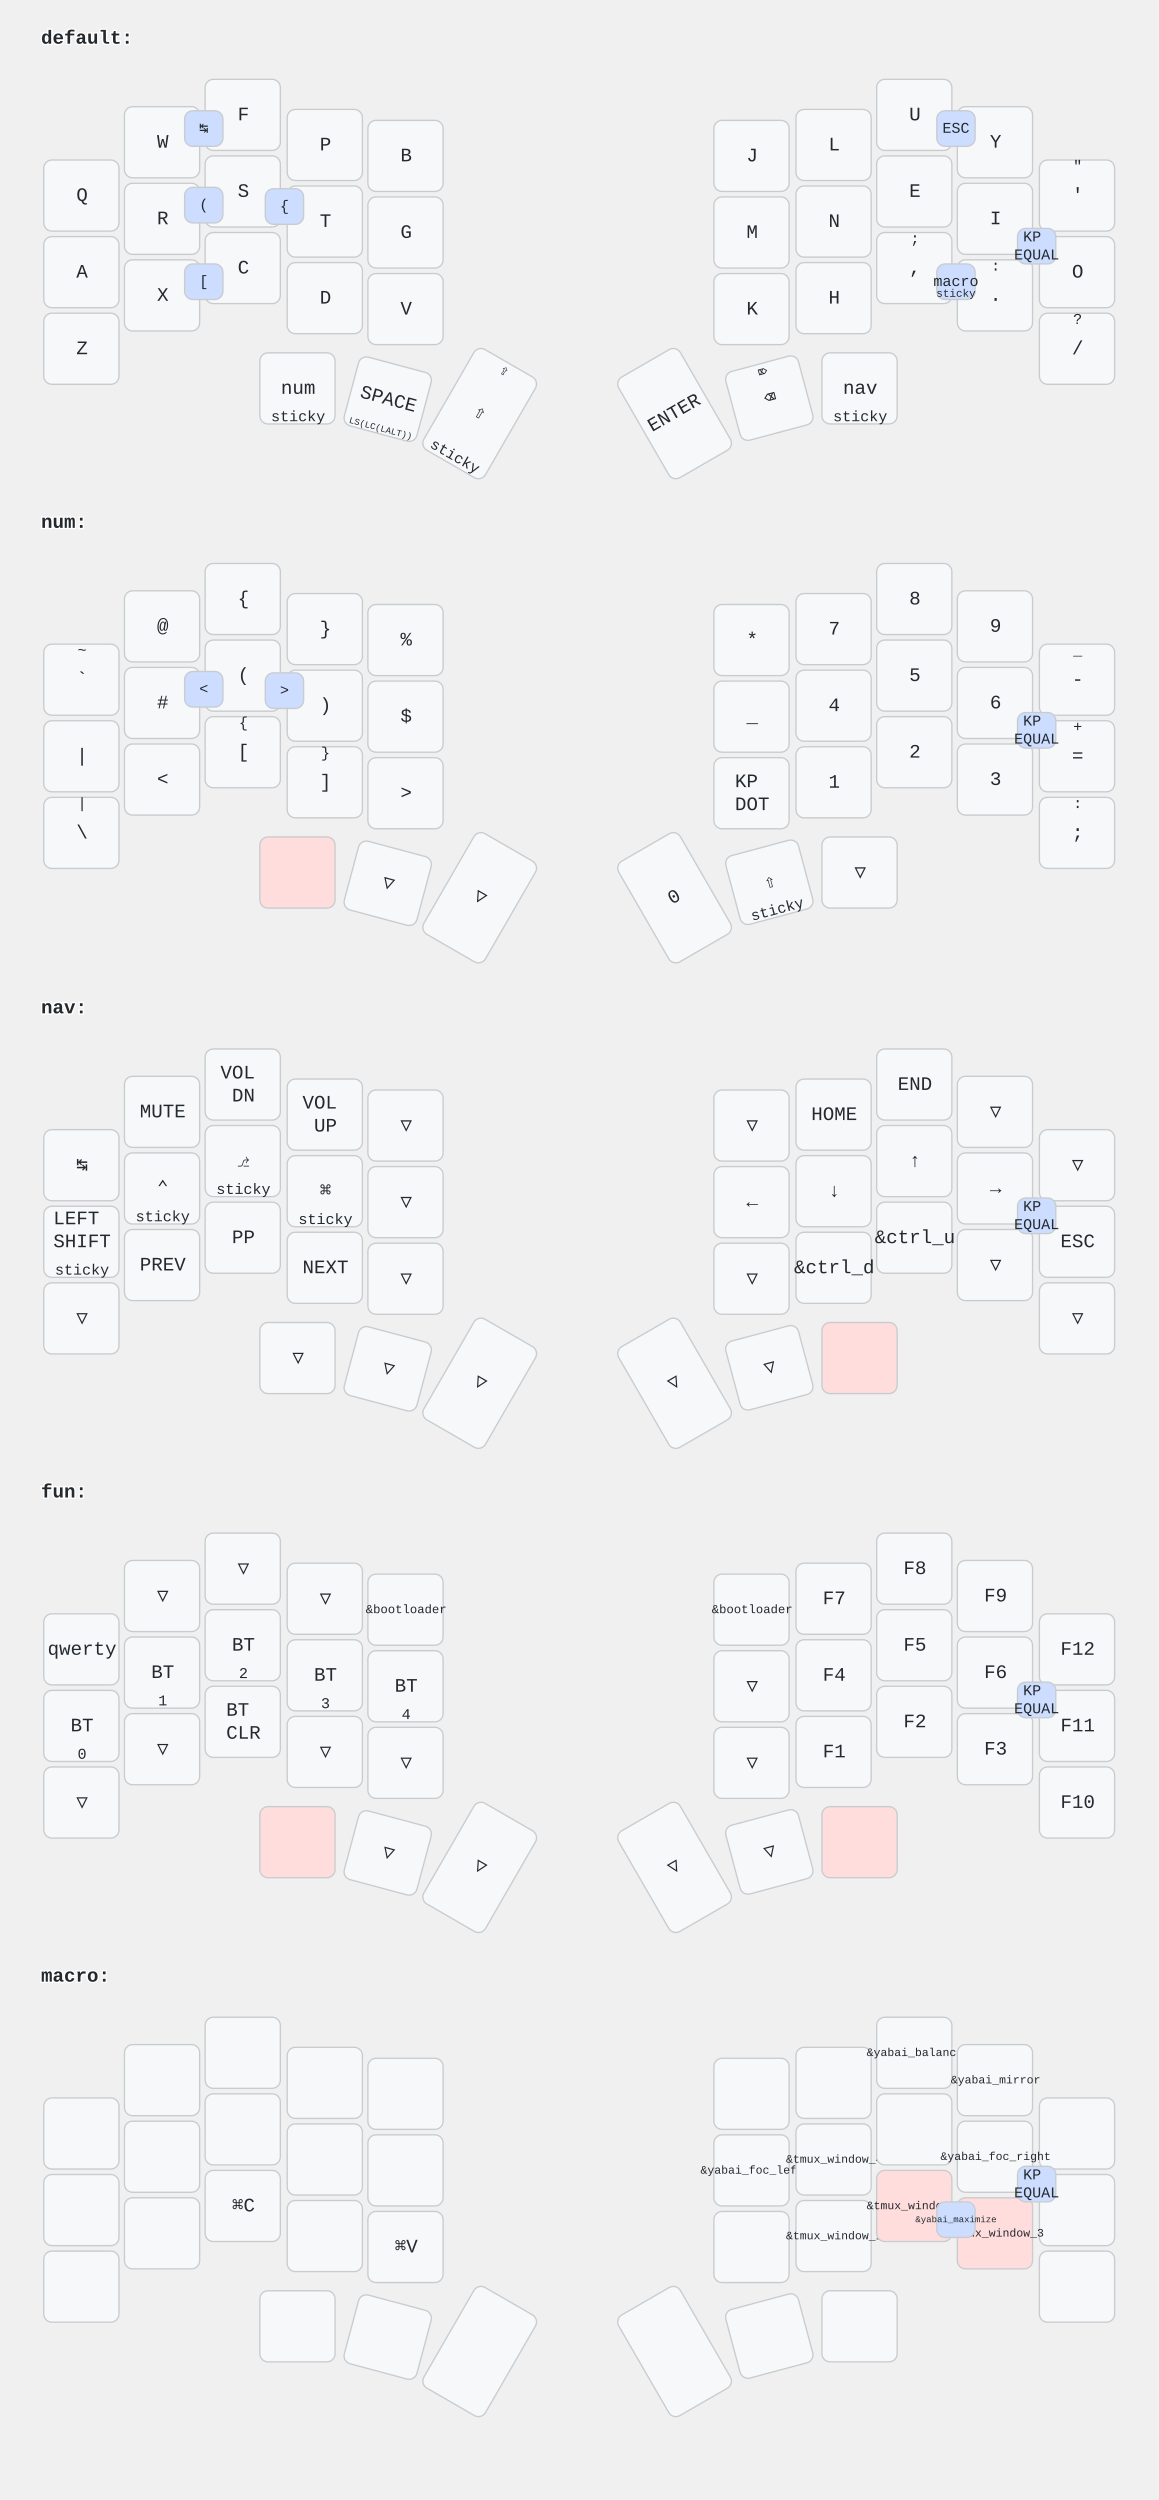
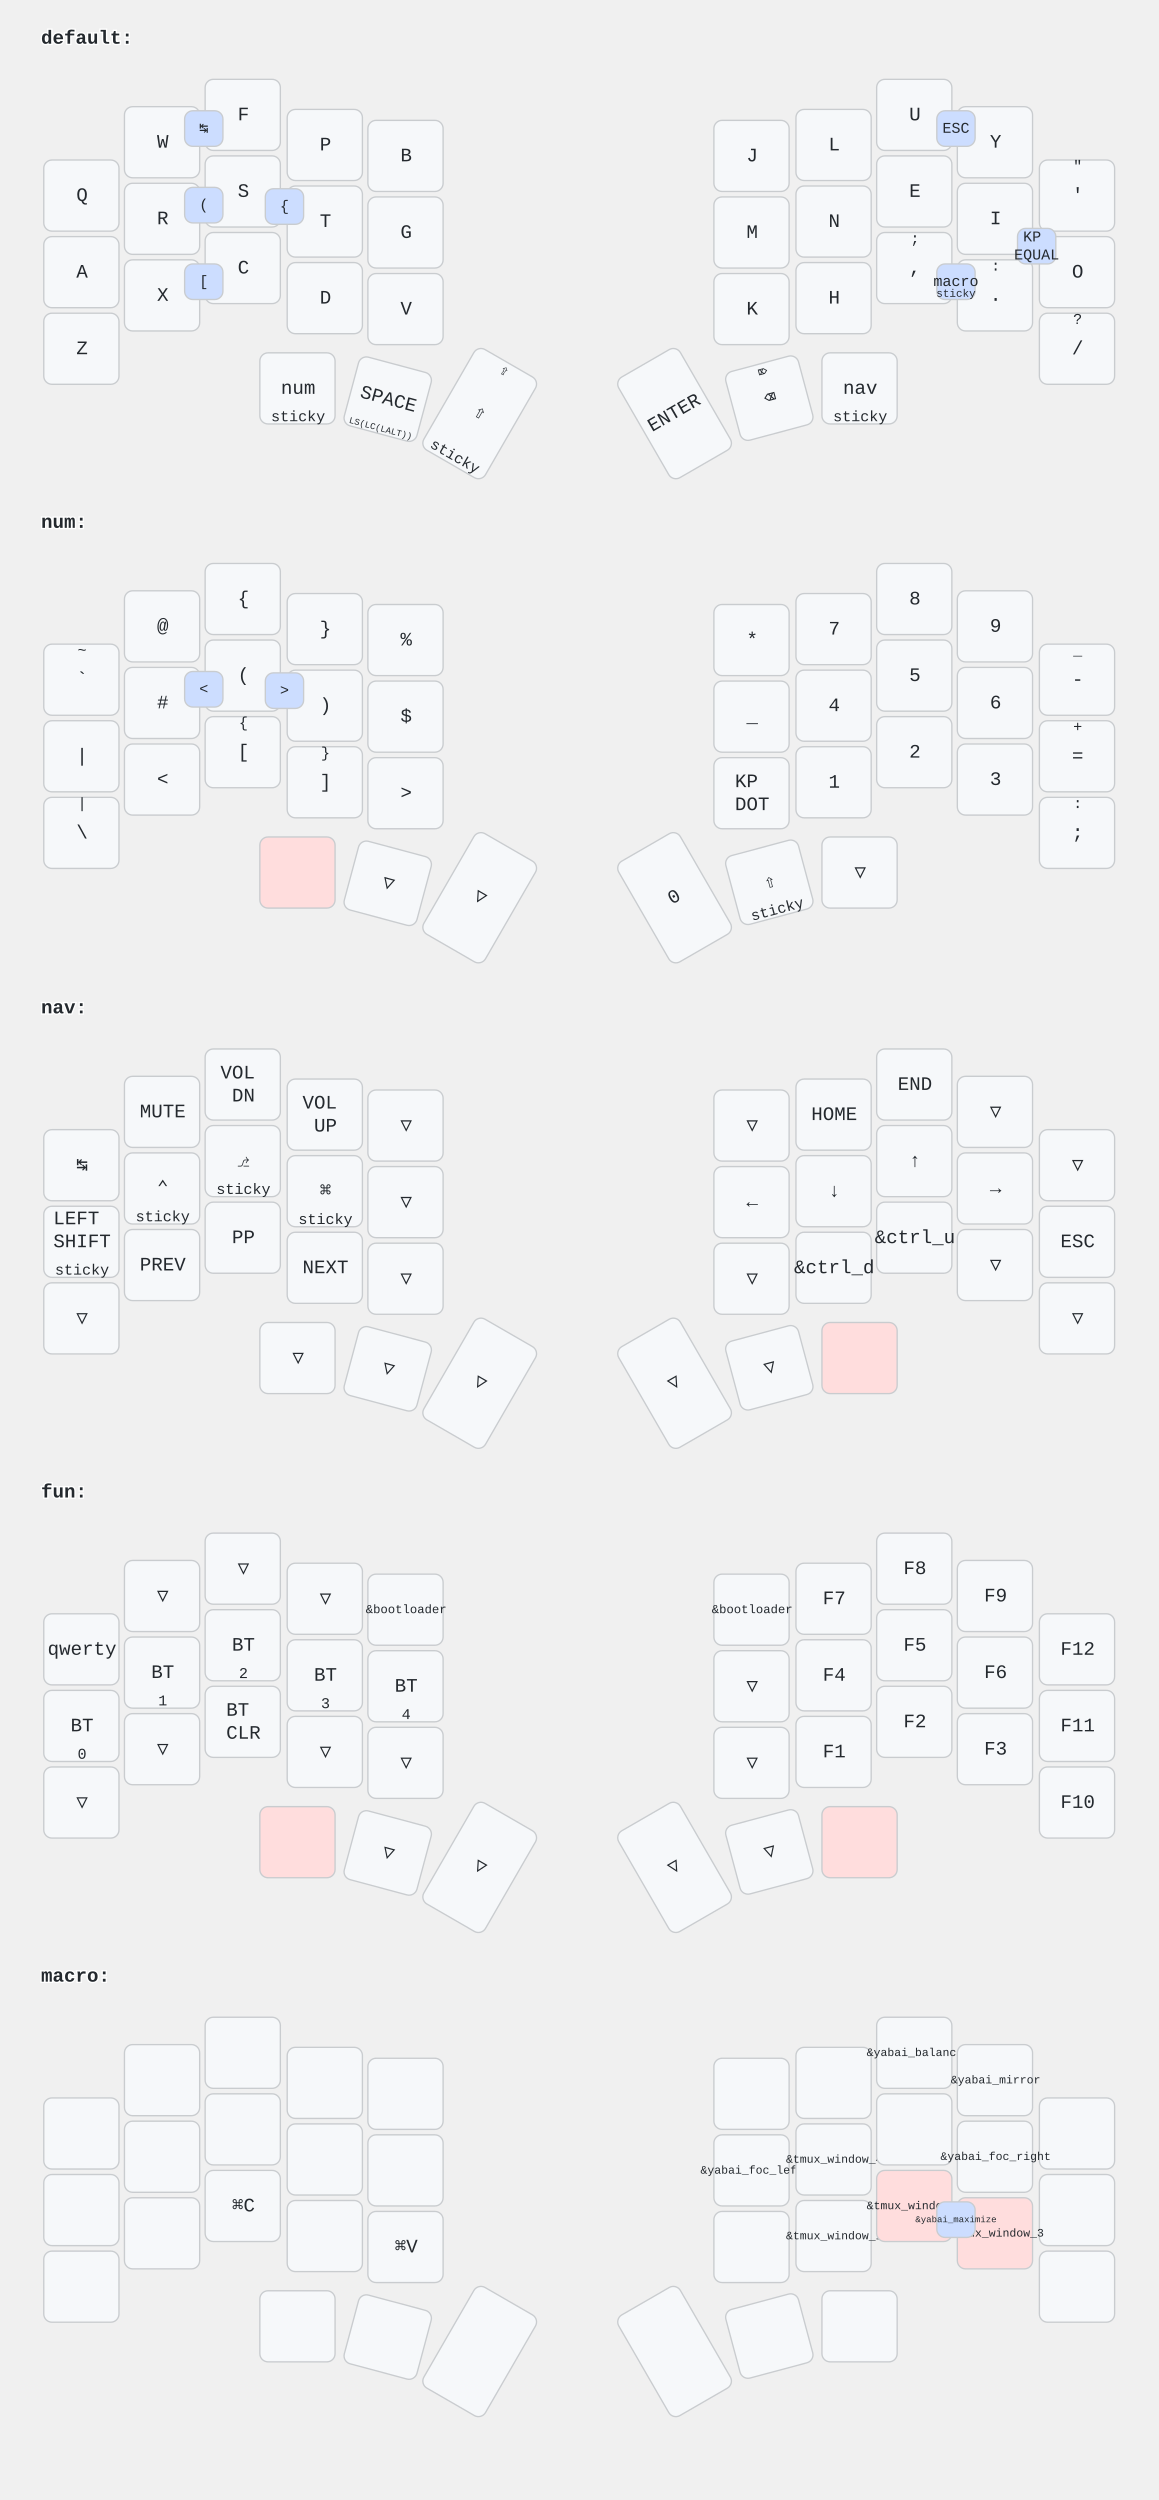
<svg xmlns="http://www.w3.org/2000/svg" width="847" height="1828" viewBox="0 0 847 1828" class="keymap">
  <style>/* font and background color specifications */
svg {
    font-family: SFMono-Regular,Consolas,Liberation Mono,Menlo,monospace;
    font-size: 14px;
    font-kerning: normal;
    text-rendering: optimizeLegibility;
    fill: #24292e;
}

/* default key styling */
rect {
    fill: #f6f8fa;
    stroke: #c9cccf;
    stroke-width: 1;
}

/* color accent for combo boxes */
rect.combo {
    fill: #cdf;
}

/* color accent for held keys */
rect.held, rect.combo.held {
    fill: #fdd;
}

/* color accent for ghost (optional) keys */
rect.ghost, rect.combo.ghost {
    fill: #ddd;
}

text {
    text-anchor: middle;
    dominant-baseline: middle;
}

/* styling for layer labels */
text.label {
    font-weight: bold;
    text-anchor: start;
    stroke: white;
    stroke-width: 2;
    paint-order: stroke;
}

/* styling for combo tap, and key hold/shifted label text */
text.combo, text.hold, text.shifted {
    font-size: 11px;
}

text.hold {
    text-anchor: middle;
    dominant-baseline: auto;
}

text.shifted {
    text-anchor: middle;
    dominant-baseline: hanging;
}

/* styling for hold/shifted label text in combo box */
text.combo.hold, text.combo.shifted {
    font-size: 8px;
}

/* styling for combo dendrons */
path {
    stroke-width: 1;
    stroke: gray;
    fill: none;
}
</style>
  <g transform="translate(30, 0)" class="layer-default">
    <text x="0" y="28" class="label">default:</text>
    <g transform="translate(0, 56)">
      <g transform="translate(30, 87)" class="key keypos-0">
        <rect rx="6" ry="6" x="-28" y="-26" width="55" height="52" class="key" />
        <text x="0" y="0" class="key tap">Q</text>
      </g>
      <g transform="translate(89, 48)" class="key keypos-1">
        <rect rx="6" ry="6" x="-28" y="-26" width="55" height="52" class="key" />
        <text x="0" y="0" class="key tap">W</text>
      </g>
      <g transform="translate(148, 28)" class="key keypos-2">
        <rect rx="6" ry="6" x="-28" y="-26" width="55" height="52" class="key" />
        <text x="0" y="0" class="key tap">F</text>
      </g>
      <g transform="translate(208, 50)" class="key keypos-3">
        <rect rx="6" ry="6" x="-28" y="-26" width="55" height="52" class="key" />
        <text x="0" y="0" class="key tap">P</text>
      </g>
      <g transform="translate(267, 58)" class="key keypos-4">
        <rect rx="6" ry="6" x="-28" y="-26" width="55" height="52" class="key" />
        <text x="0" y="0" class="key tap">B</text>
      </g>
      <g transform="translate(520, 58)" class="key keypos-5">
        <rect rx="6" ry="6" x="-28" y="-26" width="55" height="52" class="key" />
        <text x="0" y="0" class="key tap">J</text>
      </g>
      <g transform="translate(580, 50)" class="key keypos-6">
        <rect rx="6" ry="6" x="-28" y="-26" width="55" height="52" class="key" />
        <text x="0" y="0" class="key tap">L</text>
      </g>
      <g transform="translate(639, 28)" class="key keypos-7">
        <rect rx="6" ry="6" x="-28" y="-26" width="55" height="52" class="key" />
        <text x="0" y="0" class="key tap">U</text>
      </g>
      <g transform="translate(698, 48)" class="key keypos-8">
        <rect rx="6" ry="6" x="-28" y="-26" width="55" height="52" class="key" />
        <text x="0" y="0" class="key tap">Y</text>
      </g>
      <g transform="translate(758, 87)" class="key keypos-9">
        <rect rx="6" ry="6" x="-28" y="-26" width="55" height="52" class="key" />
        <text x="0" y="0" class="key tap">'</text>
        <text x="0" y="-24" class="key shifted">"</text>
      </g>
      <g transform="translate(30, 143)" class="key keypos-10">
        <rect rx="6" ry="6" x="-28" y="-26" width="55" height="52" class="key" />
        <text x="0" y="0" class="key tap">A</text>
      </g>
      <g transform="translate(89, 104)" class="key keypos-11">
        <rect rx="6" ry="6" x="-28" y="-26" width="55" height="52" class="key" />
        <text x="0" y="0" class="key tap">R</text>
      </g>
      <g transform="translate(148, 84)" class="key keypos-12">
        <rect rx="6" ry="6" x="-28" y="-26" width="55" height="52" class="key" />
        <text x="0" y="0" class="key tap">S</text>
      </g>
      <g transform="translate(208, 106)" class="key keypos-13">
        <rect rx="6" ry="6" x="-28" y="-26" width="55" height="52" class="key" />
        <text x="0" y="0" class="key tap">T</text>
      </g>
      <g transform="translate(267, 114)" class="key keypos-14">
        <rect rx="6" ry="6" x="-28" y="-26" width="55" height="52" class="key" />
        <text x="0" y="0" class="key tap">G</text>
      </g>
      <g transform="translate(520, 114)" class="key keypos-15">
        <rect rx="6" ry="6" x="-28" y="-26" width="55" height="52" class="key" />
        <text x="0" y="0" class="key tap">M</text>
      </g>
      <g transform="translate(580, 106)" class="key keypos-16">
        <rect rx="6" ry="6" x="-28" y="-26" width="55" height="52" class="key" />
        <text x="0" y="0" class="key tap">N</text>
      </g>
      <g transform="translate(639, 84)" class="key keypos-17">
        <rect rx="6" ry="6" x="-28" y="-26" width="55" height="52" class="key" />
        <text x="0" y="0" class="key tap">E</text>
      </g>
      <g transform="translate(698, 104)" class="key keypos-18">
        <rect rx="6" ry="6" x="-28" y="-26" width="55" height="52" class="key" />
        <text x="0" y="0" class="key tap">I</text>
      </g>
      <g transform="translate(758, 143)" class="key keypos-19">
        <rect rx="6" ry="6" x="-28" y="-26" width="55" height="52" class="key" />
        <text x="0" y="0" class="key tap">O</text>
      </g>
      <g transform="translate(30, 199)" class="key keypos-20">
        <rect rx="6" ry="6" x="-28" y="-26" width="55" height="52" class="key" />
        <text x="0" y="0" class="key tap">Z</text>
      </g>
      <g transform="translate(89, 160)" class="key keypos-21">
        <rect rx="6" ry="6" x="-28" y="-26" width="55" height="52" class="key" />
        <text x="0" y="0" class="key tap">X</text>
      </g>
      <g transform="translate(148, 140)" class="key keypos-22">
        <rect rx="6" ry="6" x="-28" y="-26" width="55" height="52" class="key" />
        <text x="0" y="0" class="key tap">C</text>
      </g>
      <g transform="translate(208, 162)" class="key keypos-23">
        <rect rx="6" ry="6" x="-28" y="-26" width="55" height="52" class="key" />
        <text x="0" y="0" class="key tap">D</text>
      </g>
      <g transform="translate(267, 170)" class="key keypos-24">
        <rect rx="6" ry="6" x="-28" y="-26" width="55" height="52" class="key" />
        <text x="0" y="0" class="key tap">V</text>
      </g>
      <g transform="translate(520, 170)" class="key keypos-25">
        <rect rx="6" ry="6" x="-28" y="-26" width="55" height="52" class="key" />
        <text x="0" y="0" class="key tap">K</text>
      </g>
      <g transform="translate(580, 162)" class="key keypos-26">
        <rect rx="6" ry="6" x="-28" y="-26" width="55" height="52" class="key" />
        <text x="0" y="0" class="key tap">H</text>
      </g>
      <g transform="translate(639, 140)" class="key keypos-27">
        <rect rx="6" ry="6" x="-28" y="-26" width="55" height="52" class="key" />
        <text x="0" y="0" class="key tap">,</text>
        <text x="0" y="-24" class="key shifted">;</text>
      </g>
      <g transform="translate(698, 160)" class="key keypos-28">
        <rect rx="6" ry="6" x="-28" y="-26" width="55" height="52" class="key" />
        <text x="0" y="0" class="key tap">.</text>
        <text x="0" y="-24" class="key shifted">:</text>
      </g>
      <g transform="translate(758, 199)" class="key keypos-29">
        <rect rx="6" ry="6" x="-28" y="-26" width="55" height="52" class="key" />
        <text x="0" y="0" class="key tap">/</text>
        <text x="0" y="-24" class="key shifted">?</text>
      </g>
      <g transform="translate(188, 228)" class="key keypos-30">
        <rect rx="6" ry="6" x="-28" y="-26" width="55" height="52" class="key" />
        <text x="0" y="0" class="key tap">num</text>
        <text x="0" y="24" class="key hold">sticky</text>
      </g>
      <g transform="translate(254, 236) rotate(15.0)" class="key keypos-31">
        <rect rx="6" ry="6" x="-28" y="-26" width="55" height="52" class="key" />
        <text x="0" y="0" class="key tap">SPACE</text>
        <text x="0" y="24" class="key hold">
          <tspan style="font-size: 60%">LS(LC(LALT))</tspan>
        </text>
      </g>
      <g transform="translate(321, 246) rotate(30.0)" class="key keypos-32">
        <rect rx="6" ry="6" x="-26" y="-42" width="52" height="85" class="key" />
        <text x="0" y="0" class="key tap">⇧</text>
        <text x="0" y="40" class="key hold">sticky</text>
        <text x="0" y="-40" class="key shifted">⇪</text>
      </g>
      <g transform="translate(463, 246) rotate(-30.0)" class="key keypos-33">
        <rect rx="6" ry="6" x="-26" y="-42" width="52" height="85" class="key" />
        <text x="0" y="0" class="key tap">ENTER</text>
      </g>
      <g transform="translate(533, 235) rotate(-15.0)" class="key keypos-34">
        <rect rx="6" ry="6" x="-28" y="-26" width="55" height="52" class="key" />
        <text x="0" y="0" class="key tap">⌫</text>
        <text x="0" y="-24" class="key shifted">⌦</text>
      </g>
      <g transform="translate(599, 228)" class="key keypos-35">
        <rect rx="6" ry="6" x="-28" y="-26" width="55" height="52" class="key" />
        <text x="0" y="0" class="key tap">nav</text>
        <text x="0" y="24" class="key hold">sticky</text>
      </g>
      <g class="combo combopos-0">
        <rect rx="6" ry="6" x="105" y="25" width="28" height="26" class="combo" />
        <text x="119" y="38" class="combo tap">↹</text>
      </g>
      <g class="combo combopos-1">
        <rect rx="6" ry="6" x="655" y="25" width="28" height="26" class="combo" />
        <text x="669" y="38" class="combo tap">ESC</text>
      </g>
      <g class="combo combopos-2">
        <rect rx="6" ry="6" x="655" y="137" width="28" height="26" class="combo" />
        <text x="669" y="150" class="combo tap">macro</text>
        <text x="669" y="161" class="combo hold">sticky</text>
      </g>
      <g class="combo combopos-3">
        <rect rx="6" ry="6" x="105" y="81" width="28" height="26" class="combo" />
        <text x="119" y="94" class="combo tap">(</text>
      </g>
      <g class="combo combopos-4">
        <rect rx="6" ry="6" x="164" y="82" width="28" height="26" class="combo" />
        <text x="178" y="95" class="combo tap">{</text>
      </g>
      <g class="combo combopos-5">
        <rect rx="6" ry="6" x="105" y="137" width="28" height="26" class="combo" />
        <text x="119" y="150" class="combo tap">[</text>
      </g>
      <g class="combo combopos-6">
        <rect rx="6" ry="6" x="714" y="111" width="28" height="26" class="combo" />
        <text x="728" y="124" class="combo tap">
          <tspan x="728" dy="-0.6em">KP</tspan>
          <tspan x="728" dy="1.2em">EQUAL</tspan>
        </text>
      </g>
    </g>
  </g>
  <g transform="translate(30, 354)" class="layer-num">
    <text x="0" y="28" class="label">num:</text>
    <g transform="translate(0, 56)">
      <g transform="translate(30, 87)" class="key keypos-0">
        <rect rx="6" ry="6" x="-28" y="-26" width="55" height="52" class="key" />
        <text x="0" y="0" class="key tap">`</text>
        <text x="0" y="-24" class="key shifted">~</text>
      </g>
      <g transform="translate(89, 48)" class="key keypos-1">
        <rect rx="6" ry="6" x="-28" y="-26" width="55" height="52" class="key" />
        <text x="0" y="0" class="key tap">@</text>
      </g>
      <g transform="translate(148, 28)" class="key keypos-2">
        <rect rx="6" ry="6" x="-28" y="-26" width="55" height="52" class="key" />
        <text x="0" y="0" class="key tap">{</text>
      </g>
      <g transform="translate(208, 50)" class="key keypos-3">
        <rect rx="6" ry="6" x="-28" y="-26" width="55" height="52" class="key" />
        <text x="0" y="0" class="key tap">}</text>
      </g>
      <g transform="translate(267, 58)" class="key keypos-4">
        <rect rx="6" ry="6" x="-28" y="-26" width="55" height="52" class="key" />
        <text x="0" y="0" class="key tap">%</text>
      </g>
      <g transform="translate(520, 58)" class="key keypos-5">
        <rect rx="6" ry="6" x="-28" y="-26" width="55" height="52" class="key" />
        <text x="0" y="0" class="key tap">*</text>
      </g>
      <g transform="translate(580, 50)" class="key keypos-6">
        <rect rx="6" ry="6" x="-28" y="-26" width="55" height="52" class="key" />
        <text x="0" y="0" class="key tap">7</text>
      </g>
      <g transform="translate(639, 28)" class="key keypos-7">
        <rect rx="6" ry="6" x="-28" y="-26" width="55" height="52" class="key" />
        <text x="0" y="0" class="key tap">8</text>
      </g>
      <g transform="translate(698, 48)" class="key keypos-8">
        <rect rx="6" ry="6" x="-28" y="-26" width="55" height="52" class="key" />
        <text x="0" y="0" class="key tap">9</text>
      </g>
      <g transform="translate(758, 87)" class="key keypos-9">
        <rect rx="6" ry="6" x="-28" y="-26" width="55" height="52" class="key" />
        <text x="0" y="0" class="key tap">-</text>
        <text x="0" y="-24" class="key shifted">_</text>
      </g>
      <g transform="translate(30, 143)" class="key keypos-10">
        <rect rx="6" ry="6" x="-28" y="-26" width="55" height="52" class="key" />
        <text x="0" y="0" class="key tap">|</text>
      </g>
      <g transform="translate(89, 104)" class="key keypos-11">
        <rect rx="6" ry="6" x="-28" y="-26" width="55" height="52" class="key" />
        <text x="0" y="0" class="key tap">#</text>
      </g>
      <g transform="translate(148, 84)" class="key keypos-12">
        <rect rx="6" ry="6" x="-28" y="-26" width="55" height="52" class="key" />
        <text x="0" y="0" class="key tap">(</text>
      </g>
      <g transform="translate(208, 106)" class="key keypos-13">
        <rect rx="6" ry="6" x="-28" y="-26" width="55" height="52" class="key" />
        <text x="0" y="0" class="key tap">)</text>
      </g>
      <g transform="translate(267, 114)" class="key keypos-14">
        <rect rx="6" ry="6" x="-28" y="-26" width="55" height="52" class="key" />
        <text x="0" y="0" class="key tap">$</text>
      </g>
      <g transform="translate(520, 114)" class="key keypos-15">
        <rect rx="6" ry="6" x="-28" y="-26" width="55" height="52" class="key" />
        <text x="0" y="0" class="key tap">_</text>
      </g>
      <g transform="translate(580, 106)" class="key keypos-16">
        <rect rx="6" ry="6" x="-28" y="-26" width="55" height="52" class="key" />
        <text x="0" y="0" class="key tap">4</text>
      </g>
      <g transform="translate(639, 84)" class="key keypos-17">
        <rect rx="6" ry="6" x="-28" y="-26" width="55" height="52" class="key" />
        <text x="0" y="0" class="key tap">5</text>
      </g>
      <g transform="translate(698, 104)" class="key keypos-18">
        <rect rx="6" ry="6" x="-28" y="-26" width="55" height="52" class="key" />
        <text x="0" y="0" class="key tap">6</text>
      </g>
      <g transform="translate(758, 143)" class="key keypos-19">
        <rect rx="6" ry="6" x="-28" y="-26" width="55" height="52" class="key" />
        <text x="0" y="0" class="key tap">=</text>
        <text x="0" y="-24" class="key shifted">+</text>
      </g>
      <g transform="translate(30, 199)" class="key keypos-20">
        <rect rx="6" ry="6" x="-28" y="-26" width="55" height="52" class="key" />
        <text x="0" y="0" class="key tap">\</text>
        <text x="0" y="-24" class="key shifted">|</text>
      </g>
      <g transform="translate(89, 160)" class="key keypos-21">
        <rect rx="6" ry="6" x="-28" y="-26" width="55" height="52" class="key" />
        <text x="0" y="0" class="key tap">&lt;</text>
      </g>
      <g transform="translate(148, 140)" class="key keypos-22">
        <rect rx="6" ry="6" x="-28" y="-26" width="55" height="52" class="key" />
        <text x="0" y="0" class="key tap">[</text>
        <text x="0" y="-24" class="key shifted">{</text>
      </g>
      <g transform="translate(208, 162)" class="key keypos-23">
        <rect rx="6" ry="6" x="-28" y="-26" width="55" height="52" class="key" />
        <text x="0" y="0" class="key tap">]</text>
        <text x="0" y="-24" class="key shifted">}</text>
      </g>
      <g transform="translate(267, 170)" class="key keypos-24">
        <rect rx="6" ry="6" x="-28" y="-26" width="55" height="52" class="key" />
        <text x="0" y="0" class="key tap">&gt;</text>
      </g>
      <g transform="translate(520, 170)" class="key keypos-25">
        <rect rx="6" ry="6" x="-28" y="-26" width="55" height="52" class="key" />
        <text x="0" y="0" class="key tap">
          <tspan x="0" dy="-0.6em">KP</tspan>
          <tspan x="0" dy="1.2em">DOT</tspan>
        </text>
      </g>
      <g transform="translate(580, 162)" class="key keypos-26">
        <rect rx="6" ry="6" x="-28" y="-26" width="55" height="52" class="key" />
        <text x="0" y="0" class="key tap">1</text>
      </g>
      <g transform="translate(639, 140)" class="key keypos-27">
        <rect rx="6" ry="6" x="-28" y="-26" width="55" height="52" class="key" />
        <text x="0" y="0" class="key tap">2</text>
      </g>
      <g transform="translate(698, 160)" class="key keypos-28">
        <rect rx="6" ry="6" x="-28" y="-26" width="55" height="52" class="key" />
        <text x="0" y="0" class="key tap">3</text>
      </g>
      <g transform="translate(758, 199)" class="key keypos-29">
        <rect rx="6" ry="6" x="-28" y="-26" width="55" height="52" class="key" />
        <text x="0" y="0" class="key tap">;</text>
        <text x="0" y="-24" class="key shifted">:</text>
      </g>
      <g transform="translate(188, 228)" class="key held keypos-30">
        <rect rx="6" ry="6" x="-28" y="-26" width="55" height="52" class="key held" />
      </g>
      <g transform="translate(254, 236) rotate(15.0)" class="key trans keypos-31">
        <rect rx="6" ry="6" x="-28" y="-26" width="55" height="52" class="key trans" />
        <text x="0" y="0" class="key trans tap">▽</text>
      </g>
      <g transform="translate(321, 246) rotate(30.0)" class="key trans keypos-32">
        <rect rx="6" ry="6" x="-26" y="-42" width="52" height="85" class="key trans" />
        <text x="0" y="0" class="key trans tap">▽</text>
      </g>
      <g transform="translate(463, 246) rotate(-30.0)" class="key keypos-33">
        <rect rx="6" ry="6" x="-26" y="-42" width="52" height="85" class="key" />
        <text x="0" y="0" class="key tap">0</text>
      </g>
      <g transform="translate(533, 235) rotate(-15.0)" class="key keypos-34">
        <rect rx="6" ry="6" x="-28" y="-26" width="55" height="52" class="key" />
        <text x="0" y="0" class="key tap">⇧</text>
        <text x="0" y="24" class="key hold">sticky</text>
      </g>
      <g transform="translate(599, 228)" class="key trans keypos-35">
        <rect rx="6" ry="6" x="-28" y="-26" width="55" height="52" class="key trans" />
        <text x="0" y="0" class="key trans tap">▽</text>
      </g>
      <g class="combo combopos-0">
        <rect rx="6" ry="6" x="105" y="81" width="28" height="26" class="combo" />
        <text x="119" y="94" class="combo tap">&lt;</text>
      </g>
      <g class="combo combopos-1">
        <rect rx="6" ry="6" x="164" y="82" width="28" height="26" class="combo" />
        <text x="178" y="95" class="combo tap">&gt;</text>
      </g>
-       <g class="combo combopos-2">
-         <rect rx="6" ry="6" x="714" y="111" width="28" height="26" class="combo" />
-         <text x="728" y="124" class="combo tap">
-           <tspan x="728" dy="-0.6em">KP</tspan>
-           <tspan x="728" dy="1.2em">EQUAL</tspan>
-         </text>
-       </g>
    </g>
  </g>
  <g transform="translate(30, 709)" class="layer-nav">
    <text x="0" y="28" class="label">nav:</text>
    <g transform="translate(0, 56)">
      <g transform="translate(30, 87)" class="key keypos-0">
        <rect rx="6" ry="6" x="-28" y="-26" width="55" height="52" class="key" />
        <text x="0" y="0" class="key tap">↹</text>
      </g>
      <g transform="translate(89, 48)" class="key keypos-1">
        <rect rx="6" ry="6" x="-28" y="-26" width="55" height="52" class="key" />
        <text x="0" y="0" class="key tap">MUTE</text>
      </g>
      <g transform="translate(148, 28)" class="key keypos-2">
        <rect rx="6" ry="6" x="-28" y="-26" width="55" height="52" class="key" />
        <text x="0" y="0" class="key tap">
          <tspan x="0" dy="-0.6em">VOL</tspan>
          <tspan x="0" dy="1.2em">DN</tspan>
        </text>
      </g>
      <g transform="translate(208, 50)" class="key keypos-3">
        <rect rx="6" ry="6" x="-28" y="-26" width="55" height="52" class="key" />
        <text x="0" y="0" class="key tap">
          <tspan x="0" dy="-0.6em">VOL</tspan>
          <tspan x="0" dy="1.2em">UP</tspan>
        </text>
      </g>
      <g transform="translate(267, 58)" class="key trans keypos-4">
        <rect rx="6" ry="6" x="-28" y="-26" width="55" height="52" class="key trans" />
        <text x="0" y="0" class="key trans tap">▽</text>
      </g>
      <g transform="translate(520, 58)" class="key trans keypos-5">
        <rect rx="6" ry="6" x="-28" y="-26" width="55" height="52" class="key trans" />
        <text x="0" y="0" class="key trans tap">▽</text>
      </g>
      <g transform="translate(580, 50)" class="key keypos-6">
        <rect rx="6" ry="6" x="-28" y="-26" width="55" height="52" class="key" />
        <text x="0" y="0" class="key tap">HOME</text>
      </g>
      <g transform="translate(639, 28)" class="key keypos-7">
        <rect rx="6" ry="6" x="-28" y="-26" width="55" height="52" class="key" />
        <text x="0" y="0" class="key tap">END</text>
      </g>
      <g transform="translate(698, 48)" class="key trans keypos-8">
        <rect rx="6" ry="6" x="-28" y="-26" width="55" height="52" class="key trans" />
        <text x="0" y="0" class="key trans tap">▽</text>
      </g>
      <g transform="translate(758, 87)" class="key trans keypos-9">
        <rect rx="6" ry="6" x="-28" y="-26" width="55" height="52" class="key trans" />
        <text x="0" y="0" class="key trans tap">▽</text>
      </g>
      <g transform="translate(30, 143)" class="key keypos-10">
        <rect rx="6" ry="6" x="-28" y="-26" width="55" height="52" class="key" />
        <text x="0" y="0" class="key tap">
          <tspan x="0" dy="-1.2em">LEFT</tspan>
          <tspan x="0" dy="1.2em">SHIFT</tspan>
        </text>
        <text x="0" y="24" class="key hold">sticky</text>
      </g>
      <g transform="translate(89, 104)" class="key keypos-11">
        <rect rx="6" ry="6" x="-28" y="-26" width="55" height="52" class="key" />
        <text x="0" y="0" class="key tap">⌃</text>
        <text x="0" y="24" class="key hold">sticky</text>
      </g>
      <g transform="translate(148, 84)" class="key keypos-12">
        <rect rx="6" ry="6" x="-28" y="-26" width="55" height="52" class="key" />
        <text x="0" y="0" class="key tap">⎇</text>
        <text x="0" y="24" class="key hold">sticky</text>
      </g>
      <g transform="translate(208, 106)" class="key keypos-13">
        <rect rx="6" ry="6" x="-28" y="-26" width="55" height="52" class="key" />
        <text x="0" y="0" class="key tap">⌘</text>
        <text x="0" y="24" class="key hold">sticky</text>
      </g>
      <g transform="translate(267, 114)" class="key trans keypos-14">
        <rect rx="6" ry="6" x="-28" y="-26" width="55" height="52" class="key trans" />
        <text x="0" y="0" class="key trans tap">▽</text>
      </g>
      <g transform="translate(520, 114)" class="key keypos-15">
        <rect rx="6" ry="6" x="-28" y="-26" width="55" height="52" class="key" />
        <text x="0" y="0" class="key tap">←</text>
      </g>
      <g transform="translate(580, 106)" class="key keypos-16">
        <rect rx="6" ry="6" x="-28" y="-26" width="55" height="52" class="key" />
        <text x="0" y="0" class="key tap">↓</text>
      </g>
      <g transform="translate(639, 84)" class="key keypos-17">
        <rect rx="6" ry="6" x="-28" y="-26" width="55" height="52" class="key" />
        <text x="0" y="0" class="key tap">↑</text>
      </g>
      <g transform="translate(698, 104)" class="key keypos-18">
        <rect rx="6" ry="6" x="-28" y="-26" width="55" height="52" class="key" />
        <text x="0" y="0" class="key tap">→</text>
      </g>
      <g transform="translate(758, 143)" class="key keypos-19">
        <rect rx="6" ry="6" x="-28" y="-26" width="55" height="52" class="key" />
        <text x="0" y="0" class="key tap">ESC</text>
      </g>
      <g transform="translate(30, 199)" class="key trans keypos-20">
        <rect rx="6" ry="6" x="-28" y="-26" width="55" height="52" class="key trans" />
        <text x="0" y="0" class="key trans tap">▽</text>
      </g>
      <g transform="translate(89, 160)" class="key keypos-21">
        <rect rx="6" ry="6" x="-28" y="-26" width="55" height="52" class="key" />
        <text x="0" y="0" class="key tap">PREV</text>
      </g>
      <g transform="translate(148, 140)" class="key keypos-22">
        <rect rx="6" ry="6" x="-28" y="-26" width="55" height="52" class="key" />
        <text x="0" y="0" class="key tap">PP</text>
      </g>
      <g transform="translate(208, 162)" class="key keypos-23">
        <rect rx="6" ry="6" x="-28" y="-26" width="55" height="52" class="key" />
        <text x="0" y="0" class="key tap">NEXT</text>
      </g>
      <g transform="translate(267, 170)" class="key trans keypos-24">
        <rect rx="6" ry="6" x="-28" y="-26" width="55" height="52" class="key trans" />
        <text x="0" y="0" class="key trans tap">▽</text>
      </g>
      <g transform="translate(520, 170)" class="key trans keypos-25">
        <rect rx="6" ry="6" x="-28" y="-26" width="55" height="52" class="key trans" />
        <text x="0" y="0" class="key trans tap">▽</text>
      </g>
      <g transform="translate(580, 162)" class="key keypos-26">
        <rect rx="6" ry="6" x="-28" y="-26" width="55" height="52" class="key" />
        <text x="0" y="0" class="key tap">&amp;ctrl_d</text>
      </g>
      <g transform="translate(639, 140)" class="key keypos-27">
        <rect rx="6" ry="6" x="-28" y="-26" width="55" height="52" class="key" />
        <text x="0" y="0" class="key tap">&amp;ctrl_u</text>
      </g>
      <g transform="translate(698, 160)" class="key trans keypos-28">
        <rect rx="6" ry="6" x="-28" y="-26" width="55" height="52" class="key trans" />
        <text x="0" y="0" class="key trans tap">▽</text>
      </g>
      <g transform="translate(758, 199)" class="key trans keypos-29">
        <rect rx="6" ry="6" x="-28" y="-26" width="55" height="52" class="key trans" />
        <text x="0" y="0" class="key trans tap">▽</text>
      </g>
      <g transform="translate(188, 228)" class="key trans keypos-30">
        <rect rx="6" ry="6" x="-28" y="-26" width="55" height="52" class="key trans" />
        <text x="0" y="0" class="key trans tap">▽</text>
      </g>
      <g transform="translate(254, 236) rotate(15.0)" class="key trans keypos-31">
        <rect rx="6" ry="6" x="-28" y="-26" width="55" height="52" class="key trans" />
        <text x="0" y="0" class="key trans tap">▽</text>
      </g>
      <g transform="translate(321, 246) rotate(30.0)" class="key trans keypos-32">
        <rect rx="6" ry="6" x="-26" y="-42" width="52" height="85" class="key trans" />
        <text x="0" y="0" class="key trans tap">▽</text>
      </g>
      <g transform="translate(463, 246) rotate(-30.0)" class="key trans keypos-33">
        <rect rx="6" ry="6" x="-26" y="-42" width="52" height="85" class="key trans" />
        <text x="0" y="0" class="key trans tap">▽</text>
      </g>
      <g transform="translate(533, 235) rotate(-15.0)" class="key trans keypos-34">
        <rect rx="6" ry="6" x="-28" y="-26" width="55" height="52" class="key trans" />
        <text x="0" y="0" class="key trans tap">▽</text>
      </g>
      <g transform="translate(599, 228)" class="key held keypos-35">
        <rect rx="6" ry="6" x="-28" y="-26" width="55" height="52" class="key held" />
      </g>
-       <g class="combo combopos-0">
-         <rect rx="6" ry="6" x="714" y="111" width="28" height="26" class="combo" />
-         <text x="728" y="124" class="combo tap">
-           <tspan x="728" dy="-0.6em">KP</tspan>
-           <tspan x="728" dy="1.2em">EQUAL</tspan>
-         </text>
-       </g>
    </g>
  </g>
  <g transform="translate(30, 1063)" class="layer-fun">
    <text x="0" y="28" class="label">fun:</text>
    <g transform="translate(0, 56)">
      <g transform="translate(30, 87)" class="key keypos-0">
        <rect rx="6" ry="6" x="-28" y="-26" width="55" height="52" class="key" />
        <text x="0" y="0" class="key tap">qwerty</text>
      </g>
      <g transform="translate(89, 48)" class="key trans keypos-1">
        <rect rx="6" ry="6" x="-28" y="-26" width="55" height="52" class="key trans" />
        <text x="0" y="0" class="key trans tap">▽</text>
      </g>
      <g transform="translate(148, 28)" class="key trans keypos-2">
        <rect rx="6" ry="6" x="-28" y="-26" width="55" height="52" class="key trans" />
        <text x="0" y="0" class="key trans tap">▽</text>
      </g>
      <g transform="translate(208, 50)" class="key trans keypos-3">
        <rect rx="6" ry="6" x="-28" y="-26" width="55" height="52" class="key trans" />
        <text x="0" y="0" class="key trans tap">▽</text>
      </g>
      <g transform="translate(267, 58)" class="key keypos-4">
        <rect rx="6" ry="6" x="-28" y="-26" width="55" height="52" class="key" />
        <text x="0" y="0" class="key tap">
          <tspan style="font-size: 64%">&amp;bootloader</tspan>
        </text>
      </g>
      <g transform="translate(520, 58)" class="key keypos-5">
        <rect rx="6" ry="6" x="-28" y="-26" width="55" height="52" class="key" />
        <text x="0" y="0" class="key tap">
          <tspan style="font-size: 64%">&amp;bootloader</tspan>
        </text>
      </g>
      <g transform="translate(580, 50)" class="key keypos-6">
        <rect rx="6" ry="6" x="-28" y="-26" width="55" height="52" class="key" />
        <text x="0" y="0" class="key tap">F7</text>
      </g>
      <g transform="translate(639, 28)" class="key keypos-7">
        <rect rx="6" ry="6" x="-28" y="-26" width="55" height="52" class="key" />
        <text x="0" y="0" class="key tap">F8</text>
      </g>
      <g transform="translate(698, 48)" class="key keypos-8">
        <rect rx="6" ry="6" x="-28" y="-26" width="55" height="52" class="key" />
        <text x="0" y="0" class="key tap">F9</text>
      </g>
      <g transform="translate(758, 87)" class="key keypos-9">
        <rect rx="6" ry="6" x="-28" y="-26" width="55" height="52" class="key" />
        <text x="0" y="0" class="key tap">F12</text>
      </g>
      <g transform="translate(30, 143)" class="key keypos-10">
        <rect rx="6" ry="6" x="-28" y="-26" width="55" height="52" class="key" />
        <text x="0" y="0" class="key tap">BT</text>
        <text x="0" y="24" class="key hold">0</text>
      </g>
      <g transform="translate(89, 104)" class="key keypos-11">
        <rect rx="6" ry="6" x="-28" y="-26" width="55" height="52" class="key" />
        <text x="0" y="0" class="key tap">BT</text>
        <text x="0" y="24" class="key hold">1</text>
      </g>
      <g transform="translate(148, 84)" class="key keypos-12">
        <rect rx="6" ry="6" x="-28" y="-26" width="55" height="52" class="key" />
        <text x="0" y="0" class="key tap">BT</text>
        <text x="0" y="24" class="key hold">2</text>
      </g>
      <g transform="translate(208, 106)" class="key keypos-13">
        <rect rx="6" ry="6" x="-28" y="-26" width="55" height="52" class="key" />
        <text x="0" y="0" class="key tap">BT</text>
        <text x="0" y="24" class="key hold">3</text>
      </g>
      <g transform="translate(267, 114)" class="key keypos-14">
        <rect rx="6" ry="6" x="-28" y="-26" width="55" height="52" class="key" />
        <text x="0" y="0" class="key tap">BT</text>
        <text x="0" y="24" class="key hold">4</text>
      </g>
      <g transform="translate(520, 114)" class="key trans keypos-15">
        <rect rx="6" ry="6" x="-28" y="-26" width="55" height="52" class="key trans" />
        <text x="0" y="0" class="key trans tap">▽</text>
      </g>
      <g transform="translate(580, 106)" class="key keypos-16">
        <rect rx="6" ry="6" x="-28" y="-26" width="55" height="52" class="key" />
        <text x="0" y="0" class="key tap">F4</text>
      </g>
      <g transform="translate(639, 84)" class="key keypos-17">
        <rect rx="6" ry="6" x="-28" y="-26" width="55" height="52" class="key" />
        <text x="0" y="0" class="key tap">F5</text>
      </g>
      <g transform="translate(698, 104)" class="key keypos-18">
        <rect rx="6" ry="6" x="-28" y="-26" width="55" height="52" class="key" />
        <text x="0" y="0" class="key tap">F6</text>
      </g>
      <g transform="translate(758, 143)" class="key keypos-19">
        <rect rx="6" ry="6" x="-28" y="-26" width="55" height="52" class="key" />
        <text x="0" y="0" class="key tap">F11</text>
      </g>
      <g transform="translate(30, 199)" class="key trans keypos-20">
        <rect rx="6" ry="6" x="-28" y="-26" width="55" height="52" class="key trans" />
        <text x="0" y="0" class="key trans tap">▽</text>
      </g>
      <g transform="translate(89, 160)" class="key trans keypos-21">
        <rect rx="6" ry="6" x="-28" y="-26" width="55" height="52" class="key trans" />
        <text x="0" y="0" class="key trans tap">▽</text>
      </g>
      <g transform="translate(148, 140)" class="key keypos-22">
        <rect rx="6" ry="6" x="-28" y="-26" width="55" height="52" class="key" />
        <text x="0" y="0" class="key tap">
          <tspan x="0" dy="-0.6em">BT</tspan>
          <tspan x="0" dy="1.2em">CLR</tspan>
        </text>
      </g>
      <g transform="translate(208, 162)" class="key trans keypos-23">
        <rect rx="6" ry="6" x="-28" y="-26" width="55" height="52" class="key trans" />
        <text x="0" y="0" class="key trans tap">▽</text>
      </g>
      <g transform="translate(267, 170)" class="key trans keypos-24">
        <rect rx="6" ry="6" x="-28" y="-26" width="55" height="52" class="key trans" />
        <text x="0" y="0" class="key trans tap">▽</text>
      </g>
      <g transform="translate(520, 170)" class="key trans keypos-25">
        <rect rx="6" ry="6" x="-28" y="-26" width="55" height="52" class="key trans" />
        <text x="0" y="0" class="key trans tap">▽</text>
      </g>
      <g transform="translate(580, 162)" class="key keypos-26">
        <rect rx="6" ry="6" x="-28" y="-26" width="55" height="52" class="key" />
        <text x="0" y="0" class="key tap">F1</text>
      </g>
      <g transform="translate(639, 140)" class="key keypos-27">
        <rect rx="6" ry="6" x="-28" y="-26" width="55" height="52" class="key" />
        <text x="0" y="0" class="key tap">F2</text>
      </g>
      <g transform="translate(698, 160)" class="key keypos-28">
        <rect rx="6" ry="6" x="-28" y="-26" width="55" height="52" class="key" />
        <text x="0" y="0" class="key tap">F3</text>
      </g>
      <g transform="translate(758, 199)" class="key keypos-29">
        <rect rx="6" ry="6" x="-28" y="-26" width="55" height="52" class="key" />
        <text x="0" y="0" class="key tap">F10</text>
      </g>
      <g transform="translate(188, 228)" class="key held keypos-30">
        <rect rx="6" ry="6" x="-28" y="-26" width="55" height="52" class="key held" />
      </g>
      <g transform="translate(254, 236) rotate(15.0)" class="key trans keypos-31">
        <rect rx="6" ry="6" x="-28" y="-26" width="55" height="52" class="key trans" />
        <text x="0" y="0" class="key trans tap">▽</text>
      </g>
      <g transform="translate(321, 246) rotate(30.0)" class="key trans keypos-32">
        <rect rx="6" ry="6" x="-26" y="-42" width="52" height="85" class="key trans" />
        <text x="0" y="0" class="key trans tap">▽</text>
      </g>
      <g transform="translate(463, 246) rotate(-30.0)" class="key trans keypos-33">
        <rect rx="6" ry="6" x="-26" y="-42" width="52" height="85" class="key trans" />
        <text x="0" y="0" class="key trans tap">▽</text>
      </g>
      <g transform="translate(533, 235) rotate(-15.0)" class="key trans keypos-34">
        <rect rx="6" ry="6" x="-28" y="-26" width="55" height="52" class="key trans" />
        <text x="0" y="0" class="key trans tap">▽</text>
      </g>
      <g transform="translate(599, 228)" class="key held keypos-35">
        <rect rx="6" ry="6" x="-28" y="-26" width="55" height="52" class="key held" />
      </g>
-       <g class="combo combopos-0">
-         <rect rx="6" ry="6" x="714" y="111" width="28" height="26" class="combo" />
-         <text x="728" y="124" class="combo tap">
-           <tspan x="728" dy="-0.6em">KP</tspan>
-           <tspan x="728" dy="1.2em">EQUAL</tspan>
-         </text>
-       </g>
    </g>
  </g>
  <g transform="translate(30, 1417)" class="layer-macro">
    <text x="0" y="28" class="label">macro:</text>
    <g transform="translate(0, 56)">
      <g transform="translate(30, 87)" class="key keypos-0">
        <rect rx="6" ry="6" x="-28" y="-26" width="55" height="52" class="key" />
      </g>
      <g transform="translate(89, 48)" class="key keypos-1">
        <rect rx="6" ry="6" x="-28" y="-26" width="55" height="52" class="key" />
      </g>
      <g transform="translate(148, 28)" class="key keypos-2">
        <rect rx="6" ry="6" x="-28" y="-26" width="55" height="52" class="key" />
      </g>
      <g transform="translate(208, 50)" class="key keypos-3">
        <rect rx="6" ry="6" x="-28" y="-26" width="55" height="52" class="key" />
      </g>
      <g transform="translate(267, 58)" class="key keypos-4">
        <rect rx="6" ry="6" x="-28" y="-26" width="55" height="52" class="key" />
      </g>
      <g transform="translate(520, 58)" class="key keypos-5">
        <rect rx="6" ry="6" x="-28" y="-26" width="55" height="52" class="key" />
      </g>
      <g transform="translate(580, 50)" class="key keypos-6">
        <rect rx="6" ry="6" x="-28" y="-26" width="55" height="52" class="key" />
      </g>
      <g transform="translate(639, 28)" class="key keypos-7">
        <rect rx="6" ry="6" x="-28" y="-26" width="55" height="52" class="key" />
        <text x="0" y="0" class="key tap">
          <tspan style="font-size: 60%">&amp;yabai_balance</tspan>
        </text>
      </g>
      <g transform="translate(698, 48)" class="key keypos-8">
        <rect rx="6" ry="6" x="-28" y="-26" width="55" height="52" class="key" />
        <text x="0" y="0" class="key tap">
          <tspan style="font-size: 60%">&amp;yabai_mirror</tspan>
        </text>
      </g>
      <g transform="translate(758, 87)" class="key keypos-9">
        <rect rx="6" ry="6" x="-28" y="-26" width="55" height="52" class="key" />
      </g>
      <g transform="translate(30, 143)" class="key keypos-10">
        <rect rx="6" ry="6" x="-28" y="-26" width="55" height="52" class="key" />
      </g>
      <g transform="translate(89, 104)" class="key keypos-11">
        <rect rx="6" ry="6" x="-28" y="-26" width="55" height="52" class="key" />
      </g>
      <g transform="translate(148, 84)" class="key keypos-12">
        <rect rx="6" ry="6" x="-28" y="-26" width="55" height="52" class="key" />
      </g>
      <g transform="translate(208, 106)" class="key keypos-13">
        <rect rx="6" ry="6" x="-28" y="-26" width="55" height="52" class="key" />
      </g>
      <g transform="translate(267, 114)" class="key keypos-14">
        <rect rx="6" ry="6" x="-28" y="-26" width="55" height="52" class="key" />
      </g>
      <g transform="translate(520, 114)" class="key keypos-15">
        <rect rx="6" ry="6" x="-28" y="-26" width="55" height="52" class="key" />
        <text x="0" y="0" class="key tap">
          <tspan style="font-size: 60%">&amp;yabai_foc_left</tspan>
        </text>
      </g>
      <g transform="translate(580, 106)" class="key keypos-16">
        <rect rx="6" ry="6" x="-28" y="-26" width="55" height="52" class="key" />
        <text x="0" y="0" class="key tap">
          <tspan style="font-size: 60%">&amp;tmux_window_4</tspan>
        </text>
      </g>
      <g transform="translate(639, 84)" class="key keypos-17">
        <rect rx="6" ry="6" x="-28" y="-26" width="55" height="52" class="key" />
      </g>
      <g transform="translate(698, 104)" class="key keypos-18">
        <rect rx="6" ry="6" x="-28" y="-26" width="55" height="52" class="key" />
        <text x="0" y="0" class="key tap">
          <tspan style="font-size: 60%">&amp;yabai_foc_right</tspan>
        </text>
      </g>
      <g transform="translate(758, 143)" class="key keypos-19">
        <rect rx="6" ry="6" x="-28" y="-26" width="55" height="52" class="key" />
      </g>
      <g transform="translate(30, 199)" class="key keypos-20">
        <rect rx="6" ry="6" x="-28" y="-26" width="55" height="52" class="key" />
      </g>
      <g transform="translate(89, 160)" class="key keypos-21">
        <rect rx="6" ry="6" x="-28" y="-26" width="55" height="52" class="key" />
      </g>
      <g transform="translate(148, 140)" class="key keypos-22">
        <rect rx="6" ry="6" x="-28" y="-26" width="55" height="52" class="key" />
        <text x="0" y="0" class="key tap">⌘C</text>
      </g>
      <g transform="translate(208, 162)" class="key keypos-23">
        <rect rx="6" ry="6" x="-28" y="-26" width="55" height="52" class="key" />
      </g>
      <g transform="translate(267, 170)" class="key keypos-24">
        <rect rx="6" ry="6" x="-28" y="-26" width="55" height="52" class="key" />
        <text x="0" y="0" class="key tap">⌘V</text>
      </g>
      <g transform="translate(520, 170)" class="key keypos-25">
        <rect rx="6" ry="6" x="-28" y="-26" width="55" height="52" class="key" />
      </g>
      <g transform="translate(580, 162)" class="key keypos-26">
        <rect rx="6" ry="6" x="-28" y="-26" width="55" height="52" class="key" />
        <text x="0" y="0" class="key tap">
          <tspan style="font-size: 60%">&amp;tmux_window_1</tspan>
        </text>
      </g>
      <g transform="translate(639, 140)" class="key held keypos-27">
        <rect rx="6" ry="6" x="-28" y="-26" width="55" height="52" class="key held" />
        <text x="0" y="0" class="key held tap">
          <tspan style="font-size: 60%">&amp;tmux_window_2</tspan>
        </text>
      </g>
      <g transform="translate(698, 160)" class="key held keypos-28">
        <rect rx="6" ry="6" x="-28" y="-26" width="55" height="52" class="key held" />
        <text x="0" y="0" class="key held tap">
          <tspan style="font-size: 60%">&amp;tmux_window_3</tspan>
        </text>
      </g>
      <g transform="translate(758, 199)" class="key keypos-29">
        <rect rx="6" ry="6" x="-28" y="-26" width="55" height="52" class="key" />
      </g>
      <g transform="translate(188, 228)" class="key keypos-30">
        <rect rx="6" ry="6" x="-28" y="-26" width="55" height="52" class="key" />
      </g>
      <g transform="translate(254, 236) rotate(15.0)" class="key keypos-31">
        <rect rx="6" ry="6" x="-28" y="-26" width="55" height="52" class="key" />
      </g>
      <g transform="translate(321, 246) rotate(30.0)" class="key keypos-32">
        <rect rx="6" ry="6" x="-26" y="-42" width="52" height="85" class="key" />
      </g>
      <g transform="translate(463, 246) rotate(-30.0)" class="key keypos-33">
        <rect rx="6" ry="6" x="-26" y="-42" width="52" height="85" class="key" />
      </g>
      <g transform="translate(533, 235) rotate(-15.0)" class="key keypos-34">
        <rect rx="6" ry="6" x="-28" y="-26" width="55" height="52" class="key" />
      </g>
      <g transform="translate(599, 228)" class="key keypos-35">
        <rect rx="6" ry="6" x="-28" y="-26" width="55" height="52" class="key" />
      </g>
      <g class="combo combopos-0">
        <rect rx="6" ry="6" x="655" y="137" width="28" height="26" class="combo" />
        <text x="669" y="150" class="combo tap">
          <tspan style="font-size: 60%">&amp;yabai_maximize</tspan>
        </text>
      </g>
-       <g class="combo combopos-1">
-         <rect rx="6" ry="6" x="714" y="111" width="28" height="26" class="combo" />
-         <text x="728" y="124" class="combo tap">
-           <tspan x="728" dy="-0.6em">KP</tspan>
-           <tspan x="728" dy="1.2em">EQUAL</tspan>
-         </text>
-       </g>
    </g>
  </g>
</svg>
